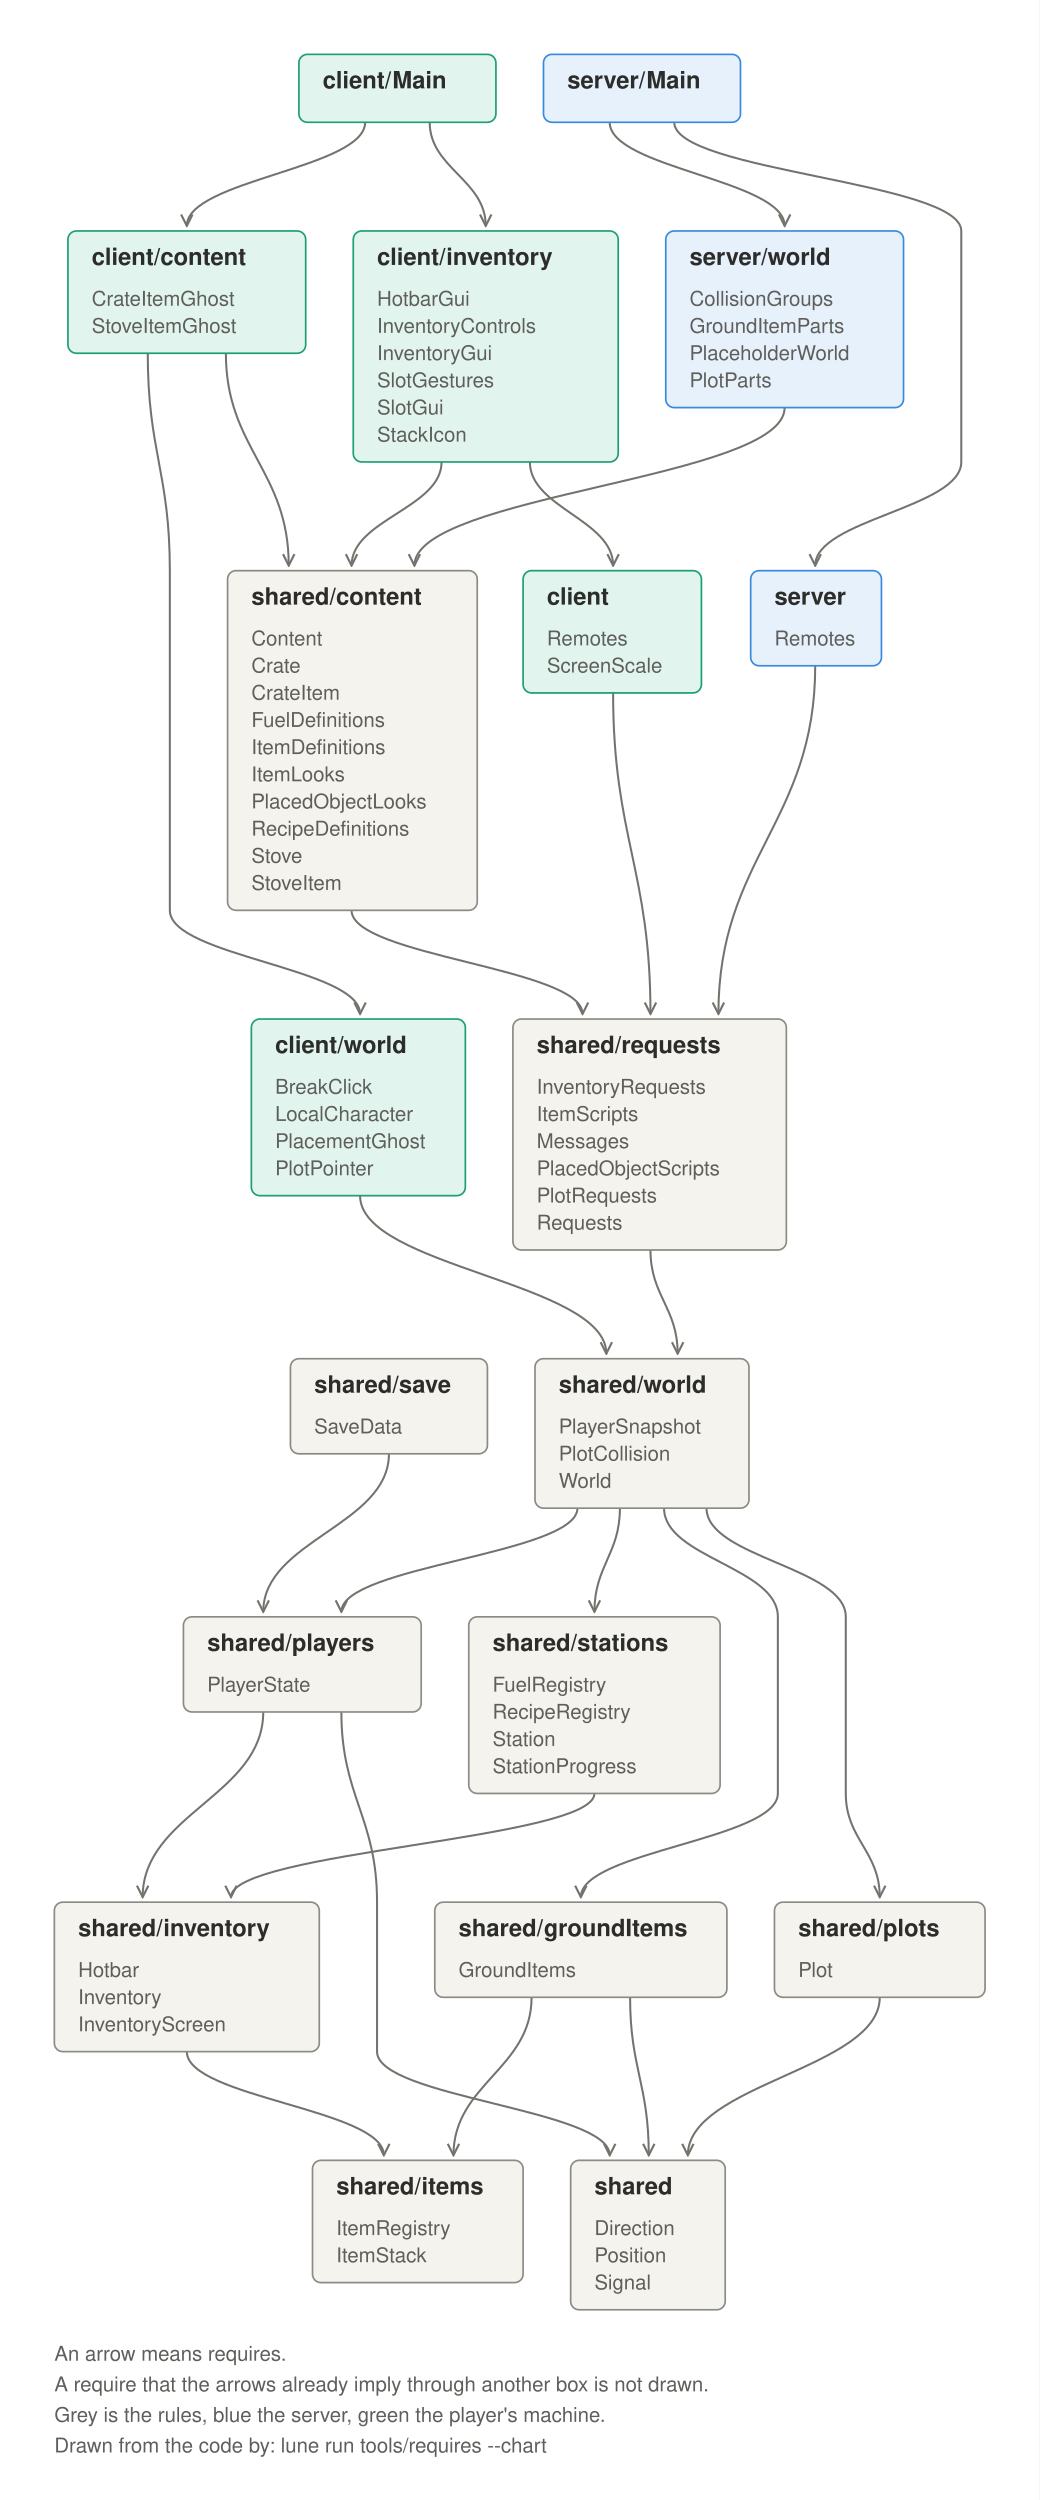
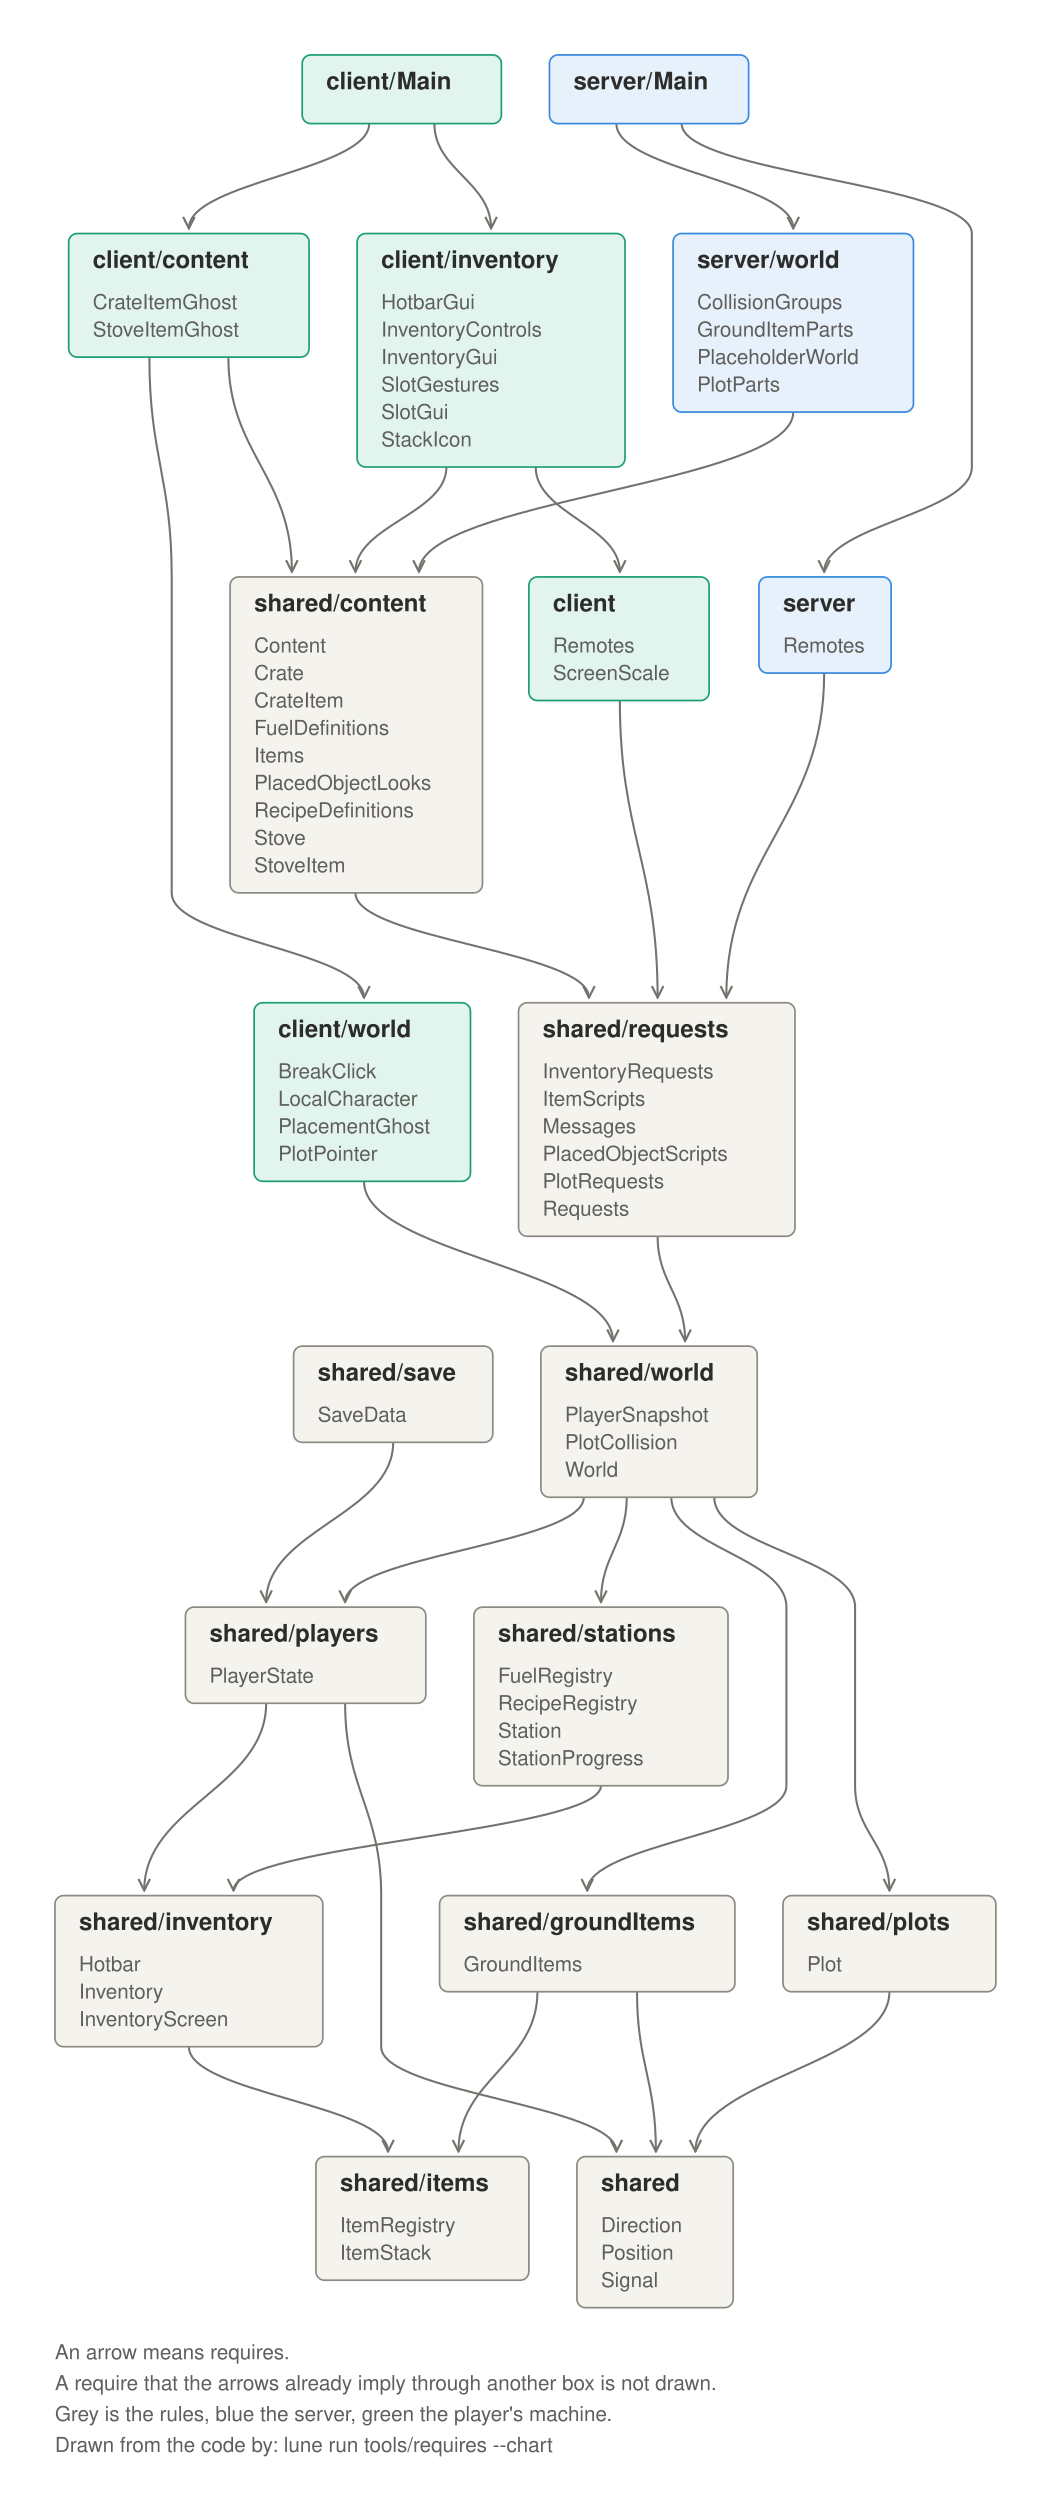
- <svg xmlns="http://www.w3.org/2000/svg" viewBox="0 0 612 1472" width="612" height="1472" font-family="Segoe UI, Helvetica, Arial, sans-serif">
+ <svg xmlns="http://www.w3.org/2000/svg" viewBox="0 0 612 1456" width="612" height="1456" font-family="Segoe UI, Helvetica, Arial, sans-serif">
  <defs>
    <marker id="arrow" viewBox="0 0 10 10" refX="9" refY="5" markerWidth="7" markerHeight="7" orient="auto">
      <path d="M1 1L9 5L1 9" fill="none" stroke="#73726c" stroke-width="1.5" />
    </marker>
  </defs>
-   <rect width="612" height="1472" fill="#ffffff" />
-   <path d="M361 408 C361 493 383 512 383 597" fill="none" stroke="#73726c" stroke-width="1.2" marker-end="url(#arrow)" />
+   <rect width="612" height="1456" fill="#ffffff" />
+   <path d="M361 408 C361 486 383 503 383 581" fill="none" stroke="#73726c" stroke-width="1.2" marker-end="url(#arrow)" />
  <path d="M215 72 C215 99 110 106 110 133" fill="none" stroke="#73726c" stroke-width="1.2" marker-end="url(#arrow)" />
  <path d="M253 72 C253 99 286 106 286 133" fill="none" stroke="#73726c" stroke-width="1.2" marker-end="url(#arrow)" />
-   <path d="M87 208 C87 266 100 278 100 336 L100 536 C100 563 212 570 212 597" fill="none" stroke="#73726c" stroke-width="1.2" marker-end="url(#arrow)" />
+   <path d="M87 208 C87 266 100 278 100 336 L100 520 C100 547 212 554 212 581" fill="none" stroke="#73726c" stroke-width="1.2" marker-end="url(#arrow)" />
  <path d="M133 208 C133 264 170 277 170 333" fill="none" stroke="#73726c" stroke-width="1.2" marker-end="url(#arrow)" />
  <path d="M312 272 C312 299 361 306 361 333" fill="none" stroke="#73726c" stroke-width="1.2" marker-end="url(#arrow)" />
  <path d="M260 272 C260 299 207 306 207 333" fill="none" stroke="#73726c" stroke-width="1.2" marker-end="url(#arrow)" />
-   <path d="M212 704 C212 746 357 755 357 797" fill="none" stroke="#73726c" stroke-width="1.2" marker-end="url(#arrow)" />
-   <path d="M480 392 C480 484 423 505 423 597" fill="none" stroke="#73726c" stroke-width="1.2" marker-end="url(#arrow)" />
+   <path d="M212 688 C212 730 357 739 357 781" fill="none" stroke="#73726c" stroke-width="1.2" marker-end="url(#arrow)" />
+   <path d="M480 392 C480 477 423 496 423 581" fill="none" stroke="#73726c" stroke-width="1.2" marker-end="url(#arrow)" />
  <path d="M397 72 C397 101 566 107 566 136 L566 272 C566 299 480 306 480 333" fill="none" stroke="#73726c" stroke-width="1.2" marker-end="url(#arrow)" />
  <path d="M359 72 C359 99 462 106 462 133" fill="none" stroke="#73726c" stroke-width="1.2" marker-end="url(#arrow)" />
  <path d="M462 240 C462 282 244 291 244 333" fill="none" stroke="#73726c" stroke-width="1.2" marker-end="url(#arrow)" />
-   <path d="M207 536 C207 563 343 570 343 597" fill="none" stroke="#73726c" stroke-width="1.2" marker-end="url(#arrow)" />
-   <path d="M371 1176 C371 1218 382 1227 382 1269" fill="none" stroke="#73726c" stroke-width="1.2" marker-end="url(#arrow)" />
-   <path d="M313 1176 C313 1218 267 1227 267 1269" fill="none" stroke="#73726c" stroke-width="1.2" marker-end="url(#arrow)" />
-   <path d="M110 1208 C110 1235 226 1242 226 1269" fill="none" stroke="#73726c" stroke-width="1.2" marker-end="url(#arrow)" />
-   <path d="M201 1008 C201 1058 222 1070 222 1120 L222 1208 C222 1235 359 1242 359 1269" fill="none" stroke="#73726c" stroke-width="1.2" marker-end="url(#arrow)" />
-   <path d="M155 1008 C155 1057 84 1068 84 1117" fill="none" stroke="#73726c" stroke-width="1.2" marker-end="url(#arrow)" />
-   <path d="M518 1176 C518 1218 405 1227 405 1269" fill="none" stroke="#73726c" stroke-width="1.2" marker-end="url(#arrow)" />
-   <path d="M383 736 C383 763 399 770 399 797" fill="none" stroke="#73726c" stroke-width="1.2" marker-end="url(#arrow)" />
-   <path d="M229 856 C229 898 155 907 155 949" fill="none" stroke="#73726c" stroke-width="1.2" marker-end="url(#arrow)" />
-   <path d="M350 1056 C350 1083 136 1090 136 1117" fill="none" stroke="#73726c" stroke-width="1.2" marker-end="url(#arrow)" />
-   <path d="M391 888 C391 917 458 923 458 952 L458 1056 C458 1083 342 1090 342 1117" fill="none" stroke="#73726c" stroke-width="1.2" marker-end="url(#arrow)" />
-   <path d="M340 888 C340 915 201 922 201 949" fill="none" stroke="#73726c" stroke-width="1.2" marker-end="url(#arrow)" />
-   <path d="M416 888 C416 917 498 923 498 952 L498 1056 C498 1083 518 1090 518 1117" fill="none" stroke="#73726c" stroke-width="1.2" marker-end="url(#arrow)" />
-   <path d="M365 888 C365 915 350 922 350 949" fill="none" stroke="#73726c" stroke-width="1.2" marker-end="url(#arrow)" />
+   <path d="M207 520 C207 547 343 554 343 581" fill="none" stroke="#73726c" stroke-width="1.2" marker-end="url(#arrow)" />
+   <path d="M371 1160 C371 1202 382 1211 382 1253" fill="none" stroke="#73726c" stroke-width="1.2" marker-end="url(#arrow)" />
+   <path d="M313 1160 C313 1202 267 1211 267 1253" fill="none" stroke="#73726c" stroke-width="1.2" marker-end="url(#arrow)" />
+   <path d="M110 1192 C110 1219 226 1226 226 1253" fill="none" stroke="#73726c" stroke-width="1.2" marker-end="url(#arrow)" />
+   <path d="M201 992 C201 1042 222 1054 222 1104 L222 1192 C222 1219 359 1226 359 1253" fill="none" stroke="#73726c" stroke-width="1.2" marker-end="url(#arrow)" />
+   <path d="M155 992 C155 1041 84 1052 84 1101" fill="none" stroke="#73726c" stroke-width="1.2" marker-end="url(#arrow)" />
+   <path d="M518 1160 C518 1202 405 1211 405 1253" fill="none" stroke="#73726c" stroke-width="1.2" marker-end="url(#arrow)" />
+   <path d="M383 720 C383 747 399 754 399 781" fill="none" stroke="#73726c" stroke-width="1.2" marker-end="url(#arrow)" />
+   <path d="M229 840 C229 882 155 891 155 933" fill="none" stroke="#73726c" stroke-width="1.2" marker-end="url(#arrow)" />
+   <path d="M350 1040 C350 1067 136 1074 136 1101" fill="none" stroke="#73726c" stroke-width="1.2" marker-end="url(#arrow)" />
+   <path d="M391 872 C391 901 458 907 458 936 L458 1040 C458 1067 342 1074 342 1101" fill="none" stroke="#73726c" stroke-width="1.2" marker-end="url(#arrow)" />
+   <path d="M340 872 C340 899 201 906 201 933" fill="none" stroke="#73726c" stroke-width="1.2" marker-end="url(#arrow)" />
+   <path d="M416 872 C416 901 498 907 498 936 L498 1040 C498 1067 518 1074 518 1101" fill="none" stroke="#73726c" stroke-width="1.2" marker-end="url(#arrow)" />
+   <path d="M365 872 C365 899 350 906 350 933" fill="none" stroke="#73726c" stroke-width="1.2" marker-end="url(#arrow)" />
  <rect x="308" y="336" width="105" height="72" rx="5" fill="#e1f5ee" stroke="#1d9e75" />
  <text x="322" y="356" font-size="14" font-weight="600" fill="#2c2c2a">client</text>
  <text x="322" y="380" font-size="12" fill="#5f5e5a">Remotes</text>
  <text x="322" y="396" font-size="12" fill="#5f5e5a">ScreenScale</text>
  <rect x="176" y="32" width="116" height="40" rx="5" fill="#e1f5ee" stroke="#1d9e75" />
  <text x="190" y="52" font-size="14" font-weight="600" fill="#2c2c2a">client/Main</text>
  <rect x="40" y="136" width="140" height="72" rx="5" fill="#e1f5ee" stroke="#1d9e75" />
  <text x="54" y="156" font-size="14" font-weight="600" fill="#2c2c2a">client/content</text>
  <text x="54" y="180" font-size="12" fill="#5f5e5a">CrateItemGhost</text>
  <text x="54" y="196" font-size="12" fill="#5f5e5a">StoveItemGhost</text>
  <rect x="208" y="136" width="156" height="136" rx="5" fill="#e1f5ee" stroke="#1d9e75" />
  <text x="222" y="156" font-size="14" font-weight="600" fill="#2c2c2a">client/inventory</text>
  <text x="222" y="180" font-size="12" fill="#5f5e5a">HotbarGui</text>
  <text x="222" y="196" font-size="12" fill="#5f5e5a">InventoryControls</text>
  <text x="222" y="212" font-size="12" fill="#5f5e5a">InventoryGui</text>
  <text x="222" y="228" font-size="12" fill="#5f5e5a">SlotGestures</text>
  <text x="222" y="244" font-size="12" fill="#5f5e5a">SlotGui</text>
  <text x="222" y="260" font-size="12" fill="#5f5e5a">StackIcon</text>
-   <rect x="148" y="600" width="126" height="104" rx="5" fill="#e1f5ee" stroke="#1d9e75" />
-   <text x="162" y="620" font-size="14" font-weight="600" fill="#2c2c2a">client/world</text>
-   <text x="162" y="644" font-size="12" fill="#5f5e5a">BreakClick</text>
-   <text x="162" y="660" font-size="12" fill="#5f5e5a">LocalCharacter</text>
-   <text x="162" y="676" font-size="12" fill="#5f5e5a">PlacementGhost</text>
-   <text x="162" y="692" font-size="12" fill="#5f5e5a">PlotPointer</text>
+   <rect x="148" y="584" width="126" height="104" rx="5" fill="#e1f5ee" stroke="#1d9e75" />
+   <text x="162" y="604" font-size="14" font-weight="600" fill="#2c2c2a">client/world</text>
+   <text x="162" y="628" font-size="12" fill="#5f5e5a">BreakClick</text>
+   <text x="162" y="644" font-size="12" fill="#5f5e5a">LocalCharacter</text>
+   <text x="162" y="660" font-size="12" fill="#5f5e5a">PlacementGhost</text>
+   <text x="162" y="676" font-size="12" fill="#5f5e5a">PlotPointer</text>
  <rect x="442" y="336" width="77" height="56" rx="5" fill="#e6f1fb" stroke="#378add" />
  <text x="456" y="356" font-size="14" font-weight="600" fill="#2c2c2a">server</text>
  <text x="456" y="380" font-size="12" fill="#5f5e5a">Remotes</text>
  <rect x="320" y="32" width="116" height="40" rx="5" fill="#e6f1fb" stroke="#378add" />
  <text x="334" y="52" font-size="14" font-weight="600" fill="#2c2c2a">server/Main</text>
  <rect x="392" y="136" width="140" height="104" rx="5" fill="#e6f1fb" stroke="#378add" />
  <text x="406" y="156" font-size="14" font-weight="600" fill="#2c2c2a">server/world</text>
  <text x="406" y="180" font-size="12" fill="#5f5e5a">CollisionGroups</text>
  <text x="406" y="196" font-size="12" fill="#5f5e5a">GroundItemParts</text>
  <text x="406" y="212" font-size="12" fill="#5f5e5a">PlaceholderWorld</text>
  <text x="406" y="228" font-size="12" fill="#5f5e5a">PlotParts</text>
-   <rect x="336" y="1272" width="91" height="88" rx="5" fill="#f4f3ee" stroke="#8c8a82" />
-   <text x="350" y="1292" font-size="14" font-weight="600" fill="#2c2c2a">shared</text>
-   <text x="350" y="1316" font-size="12" fill="#5f5e5a">Direction</text>
-   <text x="350" y="1332" font-size="12" fill="#5f5e5a">Position</text>
-   <text x="350" y="1348" font-size="12" fill="#5f5e5a">Signal</text>
-   <rect x="134" y="336" width="147" height="200" rx="5" fill="#f4f3ee" stroke="#8c8a82" />
+   <rect x="336" y="1256" width="91" height="88" rx="5" fill="#f4f3ee" stroke="#8c8a82" />
+   <text x="350" y="1276" font-size="14" font-weight="600" fill="#2c2c2a">shared</text>
+   <text x="350" y="1300" font-size="12" fill="#5f5e5a">Direction</text>
+   <text x="350" y="1316" font-size="12" fill="#5f5e5a">Position</text>
+   <text x="350" y="1332" font-size="12" fill="#5f5e5a">Signal</text>
+   <rect x="134" y="336" width="147" height="184" rx="5" fill="#f4f3ee" stroke="#8c8a82" />
  <text x="148" y="356" font-size="14" font-weight="600" fill="#2c2c2a">shared/content</text>
  <text x="148" y="380" font-size="12" fill="#5f5e5a">Content</text>
  <text x="148" y="396" font-size="12" fill="#5f5e5a">Crate</text>
  <text x="148" y="412" font-size="12" fill="#5f5e5a">CrateItem</text>
  <text x="148" y="428" font-size="12" fill="#5f5e5a">FuelDefinitions</text>
-   <text x="148" y="444" font-size="12" fill="#5f5e5a">ItemDefinitions</text>
-   <text x="148" y="460" font-size="12" fill="#5f5e5a">ItemLooks</text>
-   <text x="148" y="476" font-size="12" fill="#5f5e5a">PlacedObjectLooks</text>
-   <text x="148" y="492" font-size="12" fill="#5f5e5a">RecipeDefinitions</text>
-   <text x="148" y="508" font-size="12" fill="#5f5e5a">Stove</text>
-   <text x="148" y="524" font-size="12" fill="#5f5e5a">StoveItem</text>
-   <rect x="256" y="1120" width="172" height="56" rx="5" fill="#f4f3ee" stroke="#8c8a82" />
-   <text x="270" y="1140" font-size="14" font-weight="600" fill="#2c2c2a">shared/groundItems</text>
-   <text x="270" y="1164" font-size="12" fill="#5f5e5a">GroundItems</text>
-   <rect x="32" y="1120" width="156" height="88" rx="5" fill="#f4f3ee" stroke="#8c8a82" />
-   <text x="46" y="1140" font-size="14" font-weight="600" fill="#2c2c2a">shared/inventory</text>
-   <text x="46" y="1164" font-size="12" fill="#5f5e5a">Hotbar</text>
-   <text x="46" y="1180" font-size="12" fill="#5f5e5a">Inventory</text>
-   <text x="46" y="1196" font-size="12" fill="#5f5e5a">InventoryScreen</text>
-   <rect x="184" y="1272" width="124" height="72" rx="5" fill="#f4f3ee" stroke="#8c8a82" />
-   <text x="198" y="1292" font-size="14" font-weight="600" fill="#2c2c2a">shared/items</text>
-   <text x="198" y="1316" font-size="12" fill="#5f5e5a">ItemRegistry</text>
-   <text x="198" y="1332" font-size="12" fill="#5f5e5a">ItemStack</text>
-   <rect x="108" y="952" width="140" height="56" rx="5" fill="#f4f3ee" stroke="#8c8a82" />
-   <text x="122" y="972" font-size="14" font-weight="600" fill="#2c2c2a">shared/players</text>
-   <text x="122" y="996" font-size="12" fill="#5f5e5a">PlayerState</text>
-   <rect x="456" y="1120" width="124" height="56" rx="5" fill="#f4f3ee" stroke="#8c8a82" />
-   <text x="470" y="1140" font-size="14" font-weight="600" fill="#2c2c2a">shared/plots</text>
-   <text x="470" y="1164" font-size="12" fill="#5f5e5a">Plot</text>
-   <rect x="302" y="600" width="161" height="136" rx="5" fill="#f4f3ee" stroke="#8c8a82" />
-   <text x="316" y="620" font-size="14" font-weight="600" fill="#2c2c2a">shared/requests</text>
-   <text x="316" y="644" font-size="12" fill="#5f5e5a">InventoryRequests</text>
-   <text x="316" y="660" font-size="12" fill="#5f5e5a">ItemScripts</text>
-   <text x="316" y="676" font-size="12" fill="#5f5e5a">Messages</text>
-   <text x="316" y="692" font-size="12" fill="#5f5e5a">PlacedObjectScripts</text>
-   <text x="316" y="708" font-size="12" fill="#5f5e5a">PlotRequests</text>
-   <text x="316" y="724" font-size="12" fill="#5f5e5a">Requests</text>
-   <rect x="171" y="800" width="116" height="56" rx="5" fill="#f4f3ee" stroke="#8c8a82" />
-   <text x="185" y="820" font-size="14" font-weight="600" fill="#2c2c2a">shared/save</text>
-   <text x="185" y="844" font-size="12" fill="#5f5e5a">SaveData</text>
-   <rect x="276" y="952" width="148" height="104" rx="5" fill="#f4f3ee" stroke="#8c8a82" />
-   <text x="290" y="972" font-size="14" font-weight="600" fill="#2c2c2a">shared/stations</text>
-   <text x="290" y="996" font-size="12" fill="#5f5e5a">FuelRegistry</text>
-   <text x="290" y="1012" font-size="12" fill="#5f5e5a">RecipeRegistry</text>
-   <text x="290" y="1028" font-size="12" fill="#5f5e5a">Station</text>
-   <text x="290" y="1044" font-size="12" fill="#5f5e5a">StationProgress</text>
-   <rect x="315" y="800" width="126" height="88" rx="5" fill="#f4f3ee" stroke="#8c8a82" />
-   <text x="329" y="820" font-size="14" font-weight="600" fill="#2c2c2a">shared/world</text>
-   <text x="329" y="844" font-size="12" fill="#5f5e5a">PlayerSnapshot</text>
-   <text x="329" y="860" font-size="12" fill="#5f5e5a">PlotCollision</text>
-   <text x="329" y="876" font-size="12" fill="#5f5e5a">World</text>
-   <text x="32" y="1390" font-size="12" fill="#5f5e5a">An arrow means requires.</text>
-   <text x="32" y="1408" font-size="12" fill="#5f5e5a">A require that the arrows already imply through another box is not drawn.</text>
-   <text x="32" y="1426" font-size="12" fill="#5f5e5a">Grey is the rules, blue the server, green the player's machine.</text>
-   <text x="32" y="1444" font-size="12" fill="#5f5e5a">Drawn from the code by: lune run tools/requires --chart</text>
+   <text x="148" y="444" font-size="12" fill="#5f5e5a">Items</text>
+   <text x="148" y="460" font-size="12" fill="#5f5e5a">PlacedObjectLooks</text>
+   <text x="148" y="476" font-size="12" fill="#5f5e5a">RecipeDefinitions</text>
+   <text x="148" y="492" font-size="12" fill="#5f5e5a">Stove</text>
+   <text x="148" y="508" font-size="12" fill="#5f5e5a">StoveItem</text>
+   <rect x="256" y="1104" width="172" height="56" rx="5" fill="#f4f3ee" stroke="#8c8a82" />
+   <text x="270" y="1124" font-size="14" font-weight="600" fill="#2c2c2a">shared/groundItems</text>
+   <text x="270" y="1148" font-size="12" fill="#5f5e5a">GroundItems</text>
+   <rect x="32" y="1104" width="156" height="88" rx="5" fill="#f4f3ee" stroke="#8c8a82" />
+   <text x="46" y="1124" font-size="14" font-weight="600" fill="#2c2c2a">shared/inventory</text>
+   <text x="46" y="1148" font-size="12" fill="#5f5e5a">Hotbar</text>
+   <text x="46" y="1164" font-size="12" fill="#5f5e5a">Inventory</text>
+   <text x="46" y="1180" font-size="12" fill="#5f5e5a">InventoryScreen</text>
+   <rect x="184" y="1256" width="124" height="72" rx="5" fill="#f4f3ee" stroke="#8c8a82" />
+   <text x="198" y="1276" font-size="14" font-weight="600" fill="#2c2c2a">shared/items</text>
+   <text x="198" y="1300" font-size="12" fill="#5f5e5a">ItemRegistry</text>
+   <text x="198" y="1316" font-size="12" fill="#5f5e5a">ItemStack</text>
+   <rect x="108" y="936" width="140" height="56" rx="5" fill="#f4f3ee" stroke="#8c8a82" />
+   <text x="122" y="956" font-size="14" font-weight="600" fill="#2c2c2a">shared/players</text>
+   <text x="122" y="980" font-size="12" fill="#5f5e5a">PlayerState</text>
+   <rect x="456" y="1104" width="124" height="56" rx="5" fill="#f4f3ee" stroke="#8c8a82" />
+   <text x="470" y="1124" font-size="14" font-weight="600" fill="#2c2c2a">shared/plots</text>
+   <text x="470" y="1148" font-size="12" fill="#5f5e5a">Plot</text>
+   <rect x="302" y="584" width="161" height="136" rx="5" fill="#f4f3ee" stroke="#8c8a82" />
+   <text x="316" y="604" font-size="14" font-weight="600" fill="#2c2c2a">shared/requests</text>
+   <text x="316" y="628" font-size="12" fill="#5f5e5a">InventoryRequests</text>
+   <text x="316" y="644" font-size="12" fill="#5f5e5a">ItemScripts</text>
+   <text x="316" y="660" font-size="12" fill="#5f5e5a">Messages</text>
+   <text x="316" y="676" font-size="12" fill="#5f5e5a">PlacedObjectScripts</text>
+   <text x="316" y="692" font-size="12" fill="#5f5e5a">PlotRequests</text>
+   <text x="316" y="708" font-size="12" fill="#5f5e5a">Requests</text>
+   <rect x="171" y="784" width="116" height="56" rx="5" fill="#f4f3ee" stroke="#8c8a82" />
+   <text x="185" y="804" font-size="14" font-weight="600" fill="#2c2c2a">shared/save</text>
+   <text x="185" y="828" font-size="12" fill="#5f5e5a">SaveData</text>
+   <rect x="276" y="936" width="148" height="104" rx="5" fill="#f4f3ee" stroke="#8c8a82" />
+   <text x="290" y="956" font-size="14" font-weight="600" fill="#2c2c2a">shared/stations</text>
+   <text x="290" y="980" font-size="12" fill="#5f5e5a">FuelRegistry</text>
+   <text x="290" y="996" font-size="12" fill="#5f5e5a">RecipeRegistry</text>
+   <text x="290" y="1012" font-size="12" fill="#5f5e5a">Station</text>
+   <text x="290" y="1028" font-size="12" fill="#5f5e5a">StationProgress</text>
+   <rect x="315" y="784" width="126" height="88" rx="5" fill="#f4f3ee" stroke="#8c8a82" />
+   <text x="329" y="804" font-size="14" font-weight="600" fill="#2c2c2a">shared/world</text>
+   <text x="329" y="828" font-size="12" fill="#5f5e5a">PlayerSnapshot</text>
+   <text x="329" y="844" font-size="12" fill="#5f5e5a">PlotCollision</text>
+   <text x="329" y="860" font-size="12" fill="#5f5e5a">World</text>
+   <text x="32" y="1374" font-size="12" fill="#5f5e5a">An arrow means requires.</text>
+   <text x="32" y="1392" font-size="12" fill="#5f5e5a">A require that the arrows already imply through another box is not drawn.</text>
+   <text x="32" y="1410" font-size="12" fill="#5f5e5a">Grey is the rules, blue the server, green the player's machine.</text>
+   <text x="32" y="1428" font-size="12" fill="#5f5e5a">Drawn from the code by: lune run tools/requires --chart</text>
</svg>
